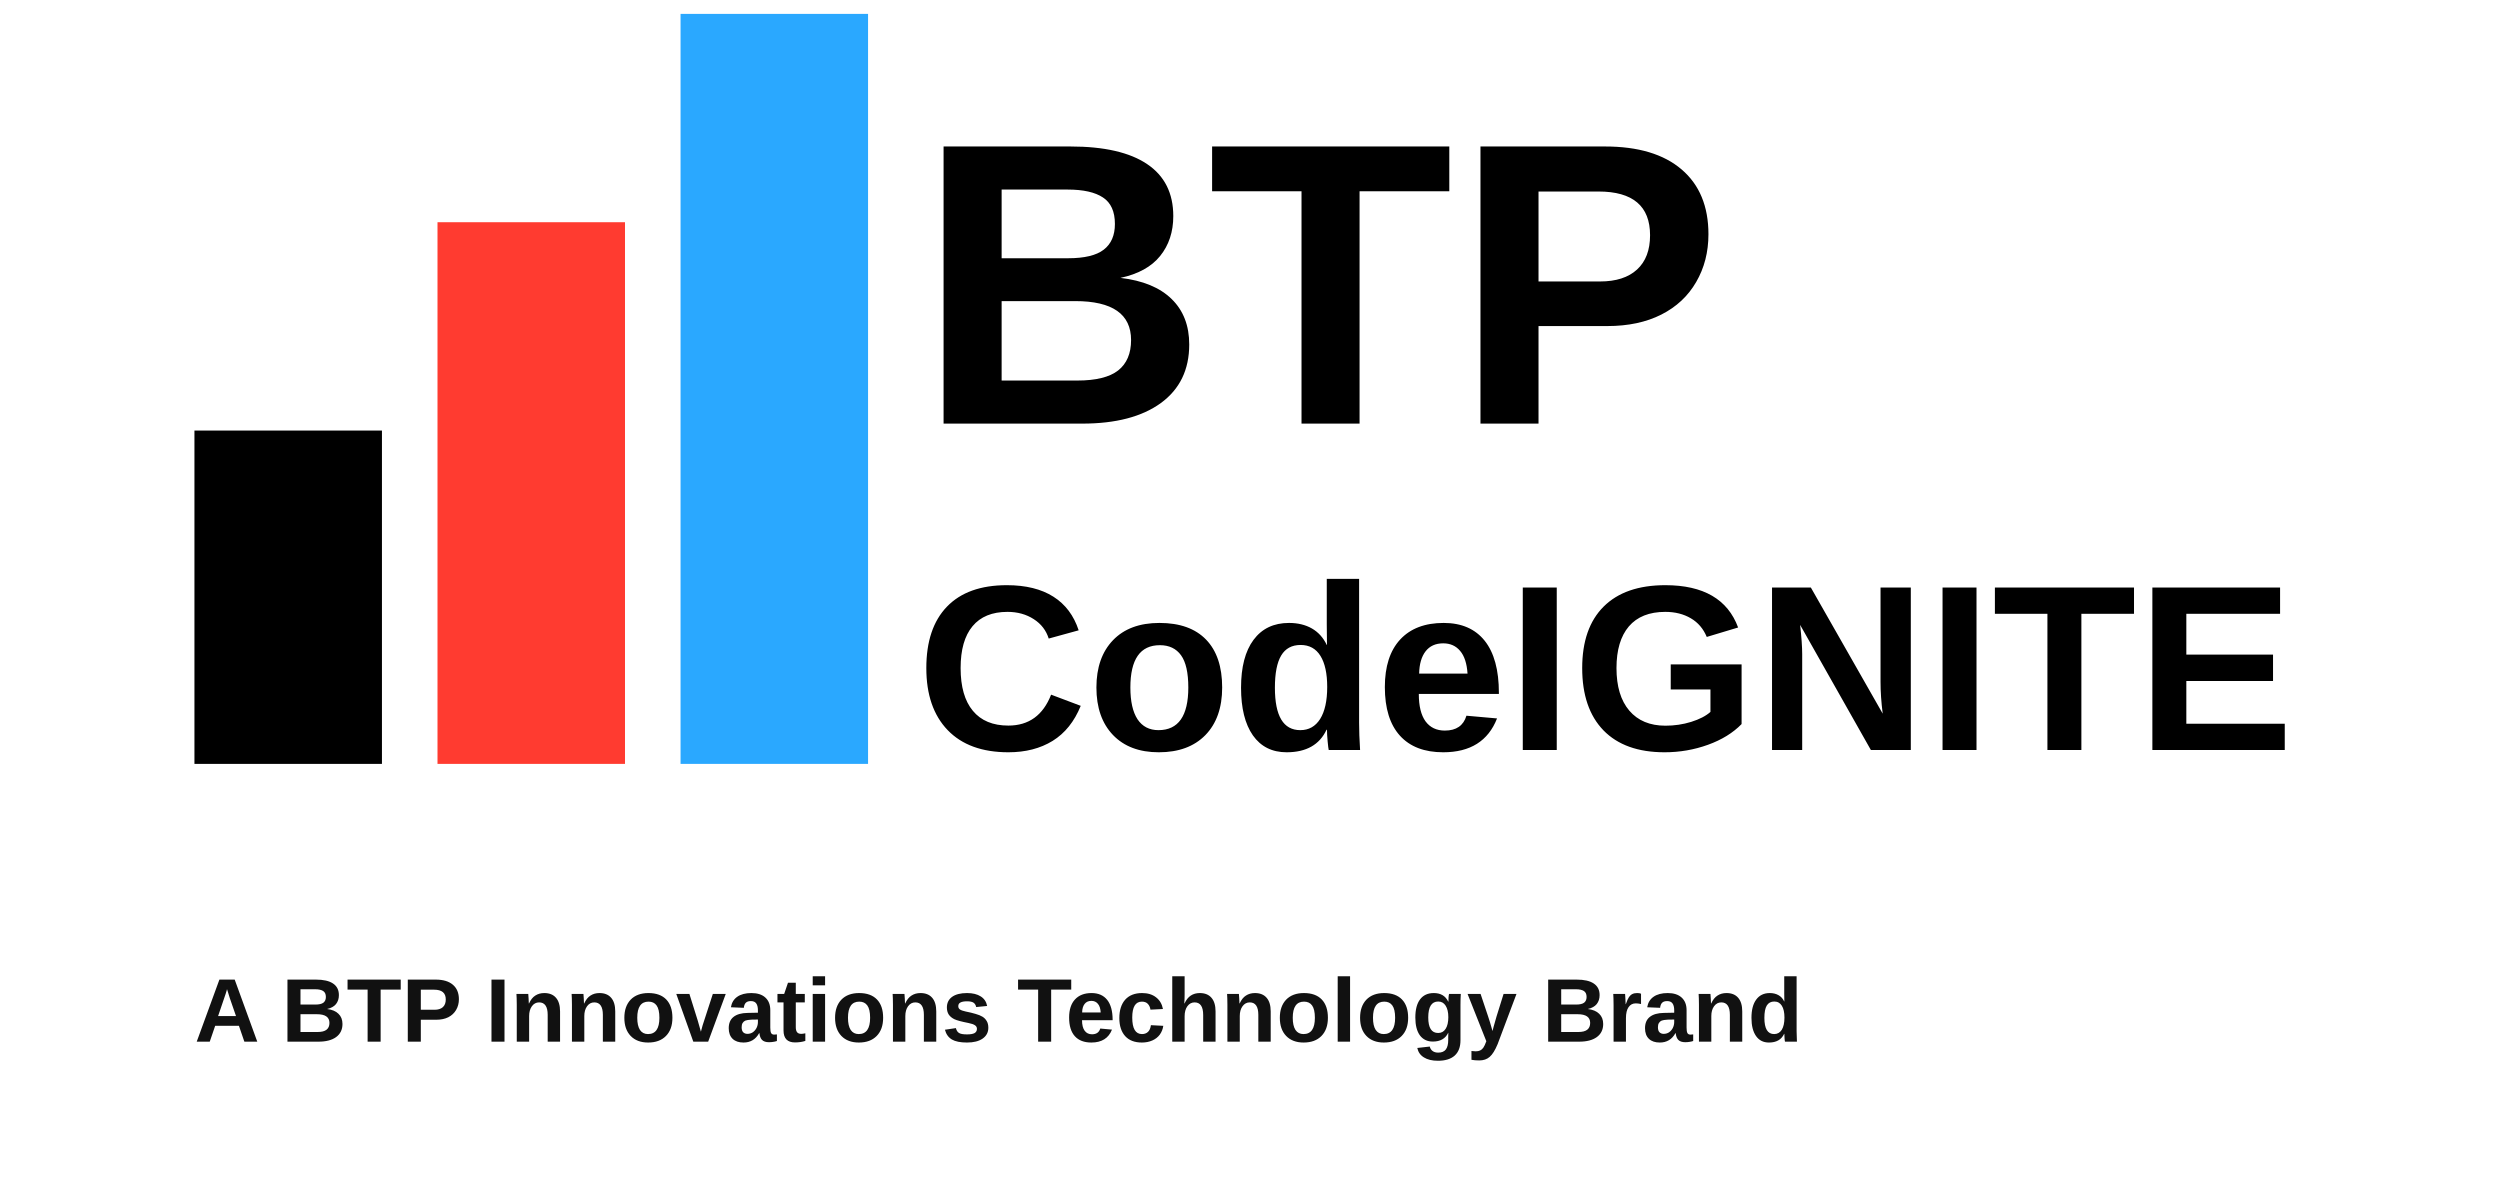
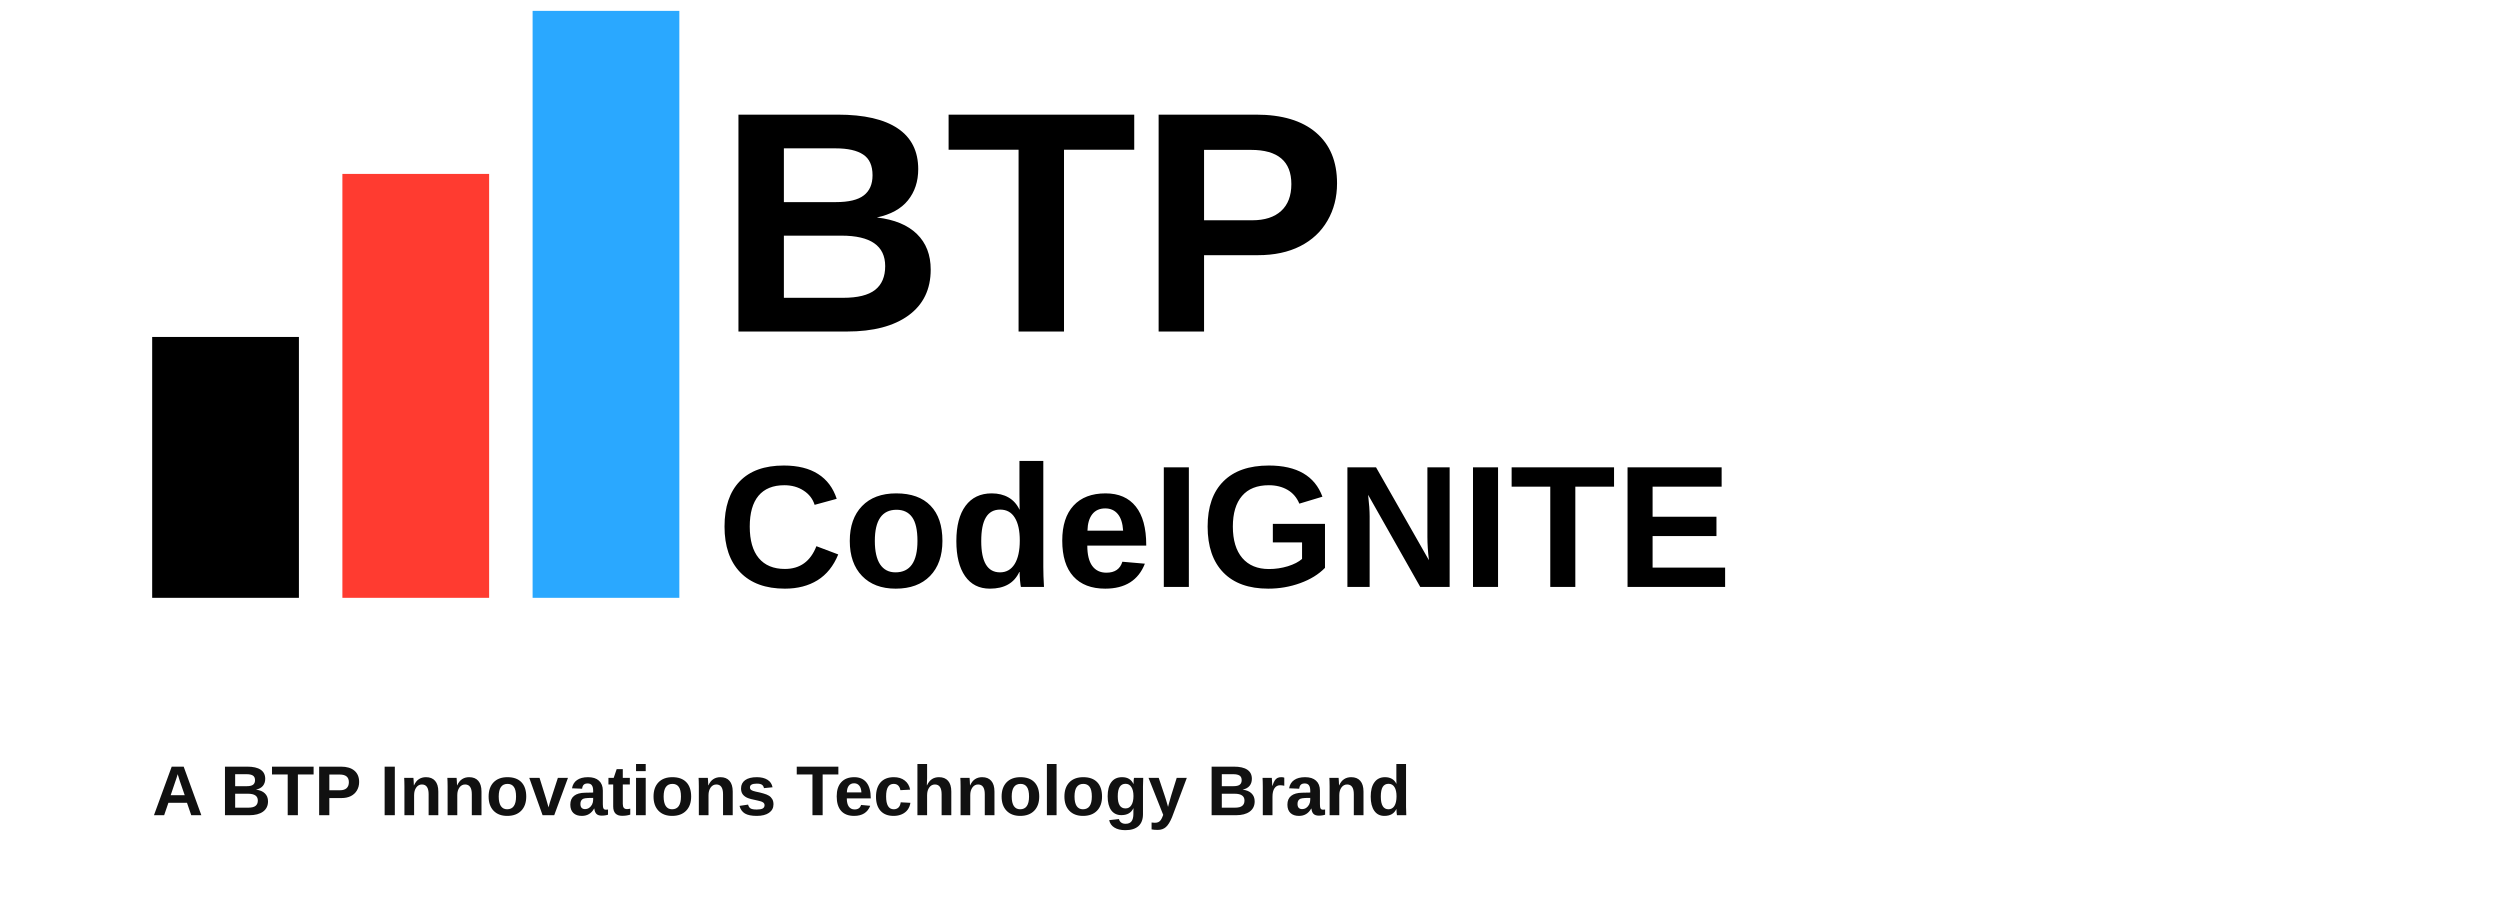
- <svg xmlns="http://www.w3.org/2000/svg" width="360" height="170" viewBox="0 0 360 170" role="img" aria-label="BTP CodeIGNITE logo">
+ <svg xmlns="http://www.w3.org/2000/svg" width="460" height="170" viewBox="0 0 460 170" role="img" aria-label="BTP CodeIGNITE logo">
  <rect x="28" y="62" width="27" height="48" fill="#000000" />
  <rect x="63" y="32" width="27" height="78" fill="#FF3B30" />
  <rect x="98" y="2" width="27" height="108" fill="#2AA8FF" />
  <text x="132" y="61" fill="#000000" font-family="Arial, Segoe UI, sans-serif" font-size="58" font-weight="800">BTP</text>
-   <text x="132" y="108" fill="#000000" font-family="Arial, Segoe UI, sans-serif" font-size="34" font-weight="800">CodeIGNITE</text>
+   <text x="132" y="108" fill="#000000" font-family="Arial, Segoe UI, sans-serif" font-size="32" font-weight="800">CodeIGNITE</text>
  <text x="28" y="150" fill="#111111" font-family="Arial, Segoe UI, sans-serif" font-size="13" font-weight="700">A BTP Innovations Technology Brand</text>
</svg>
